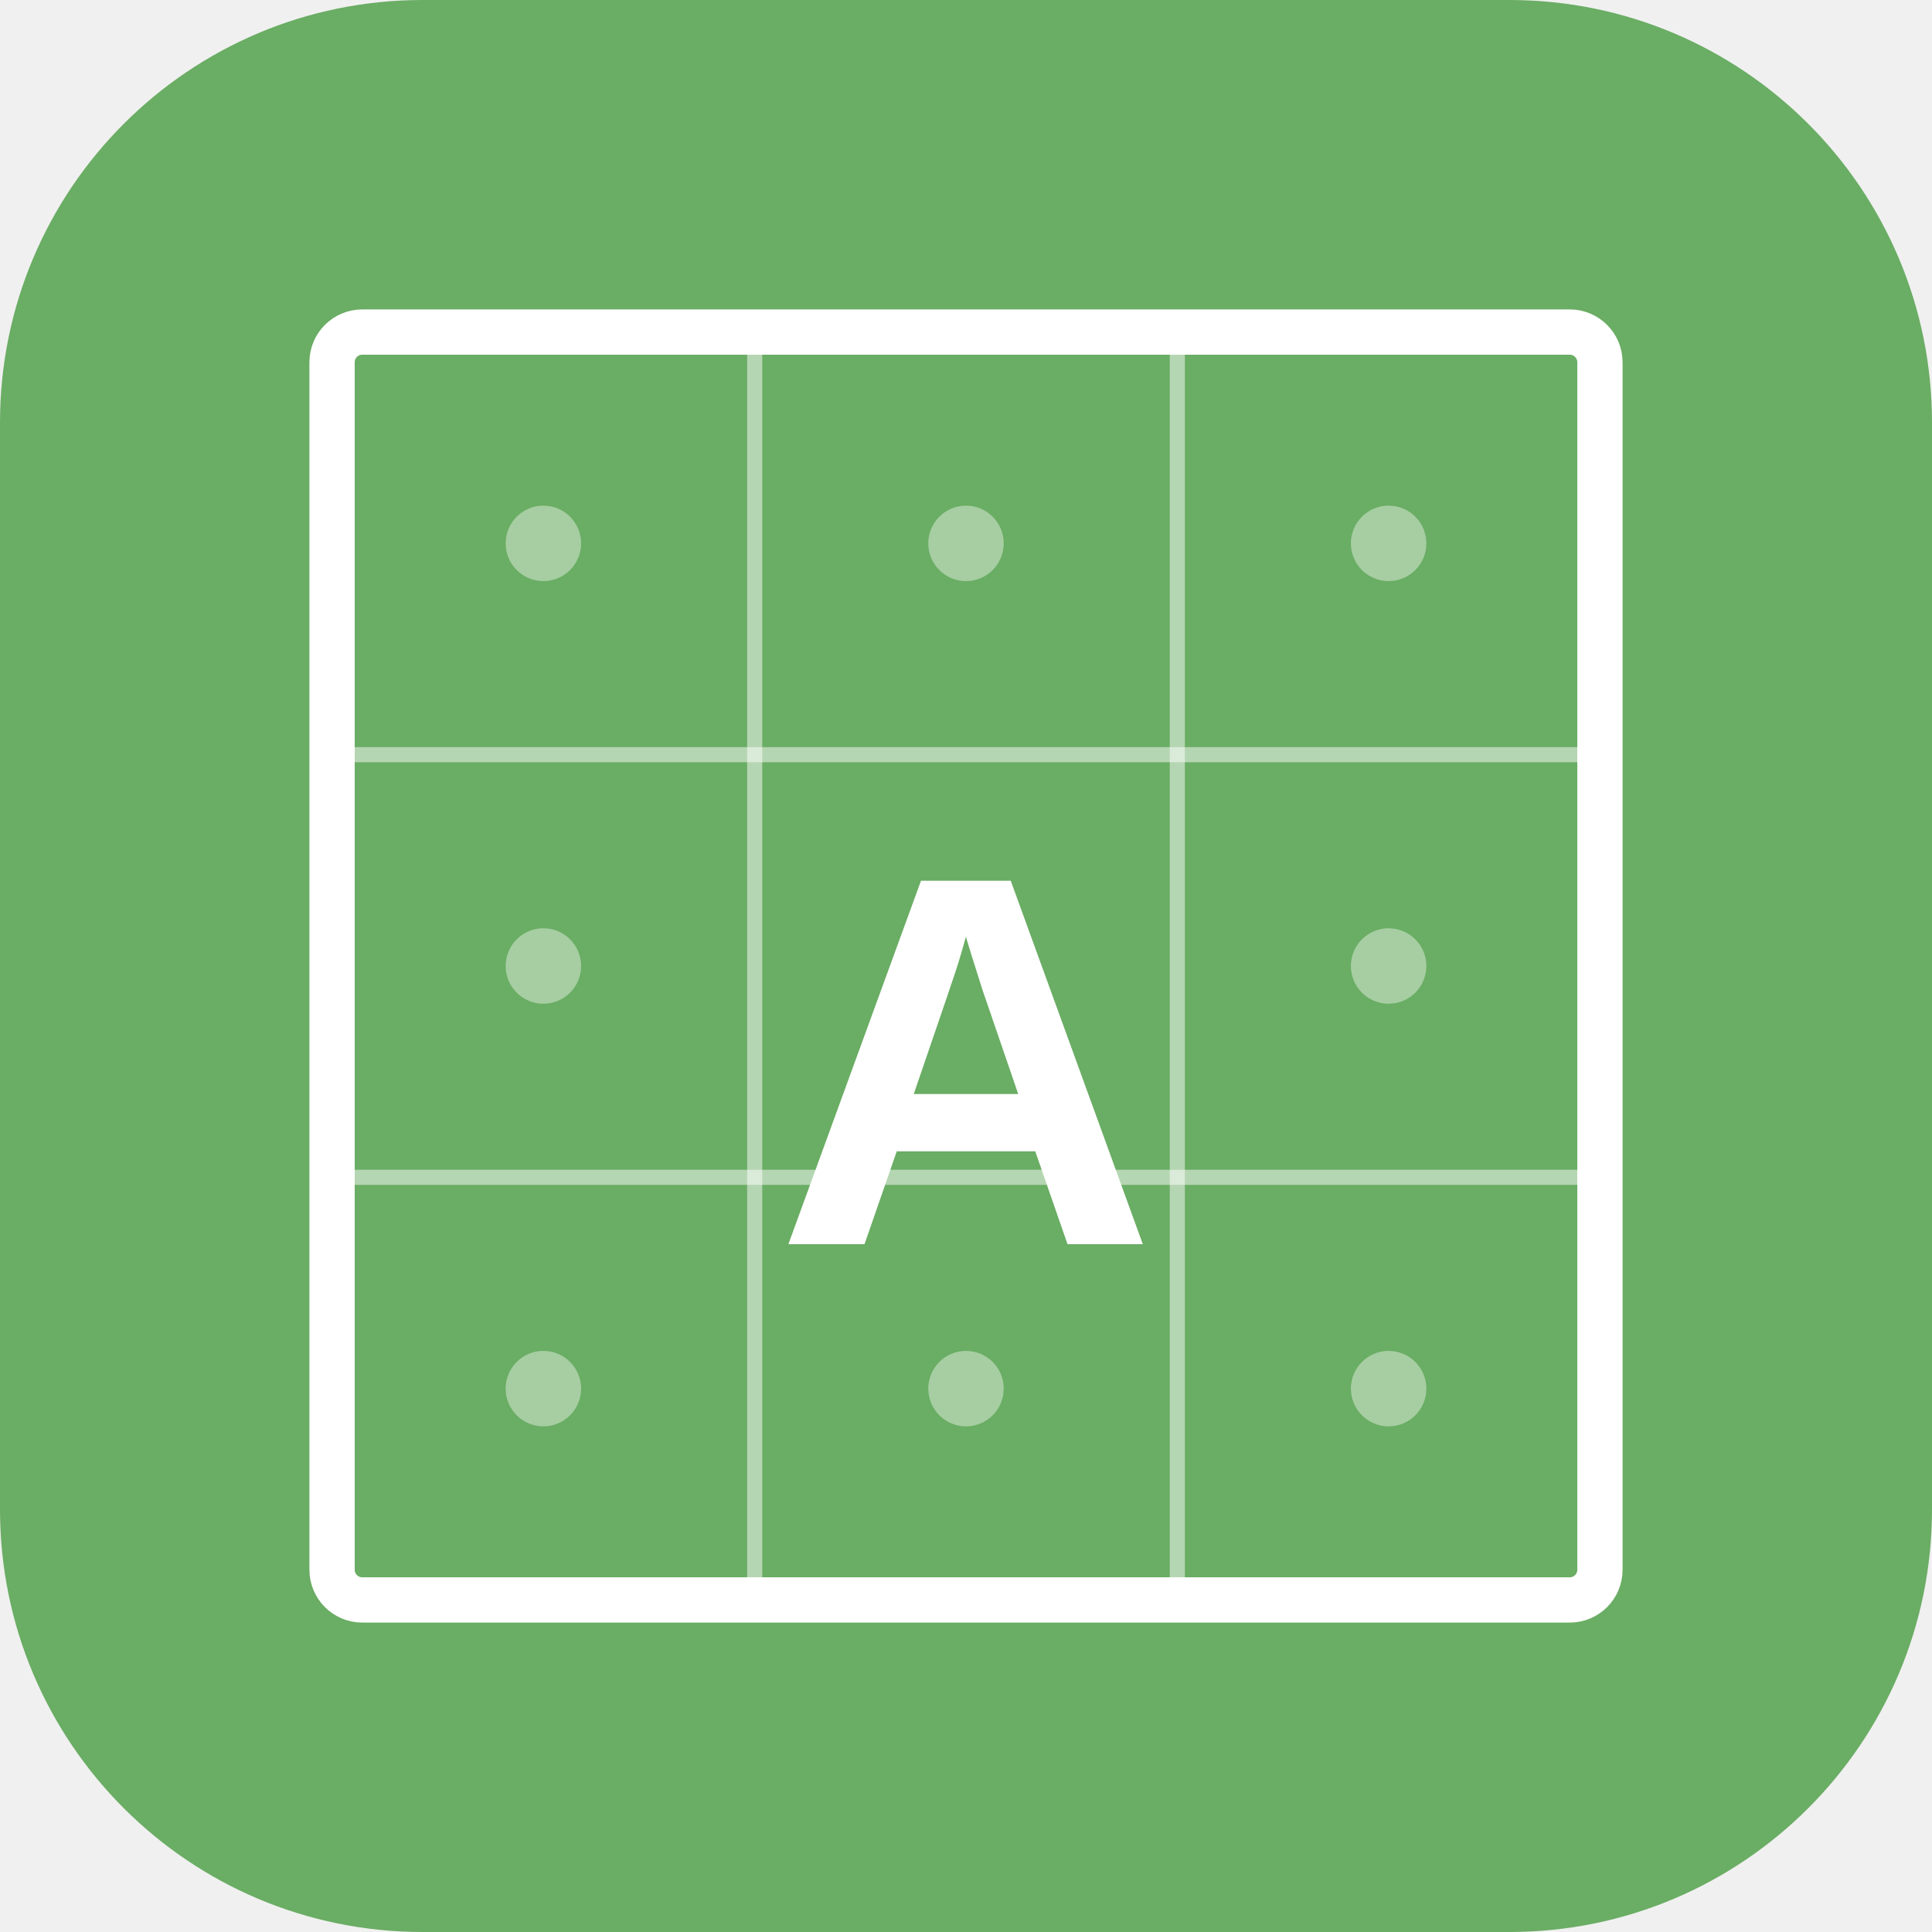
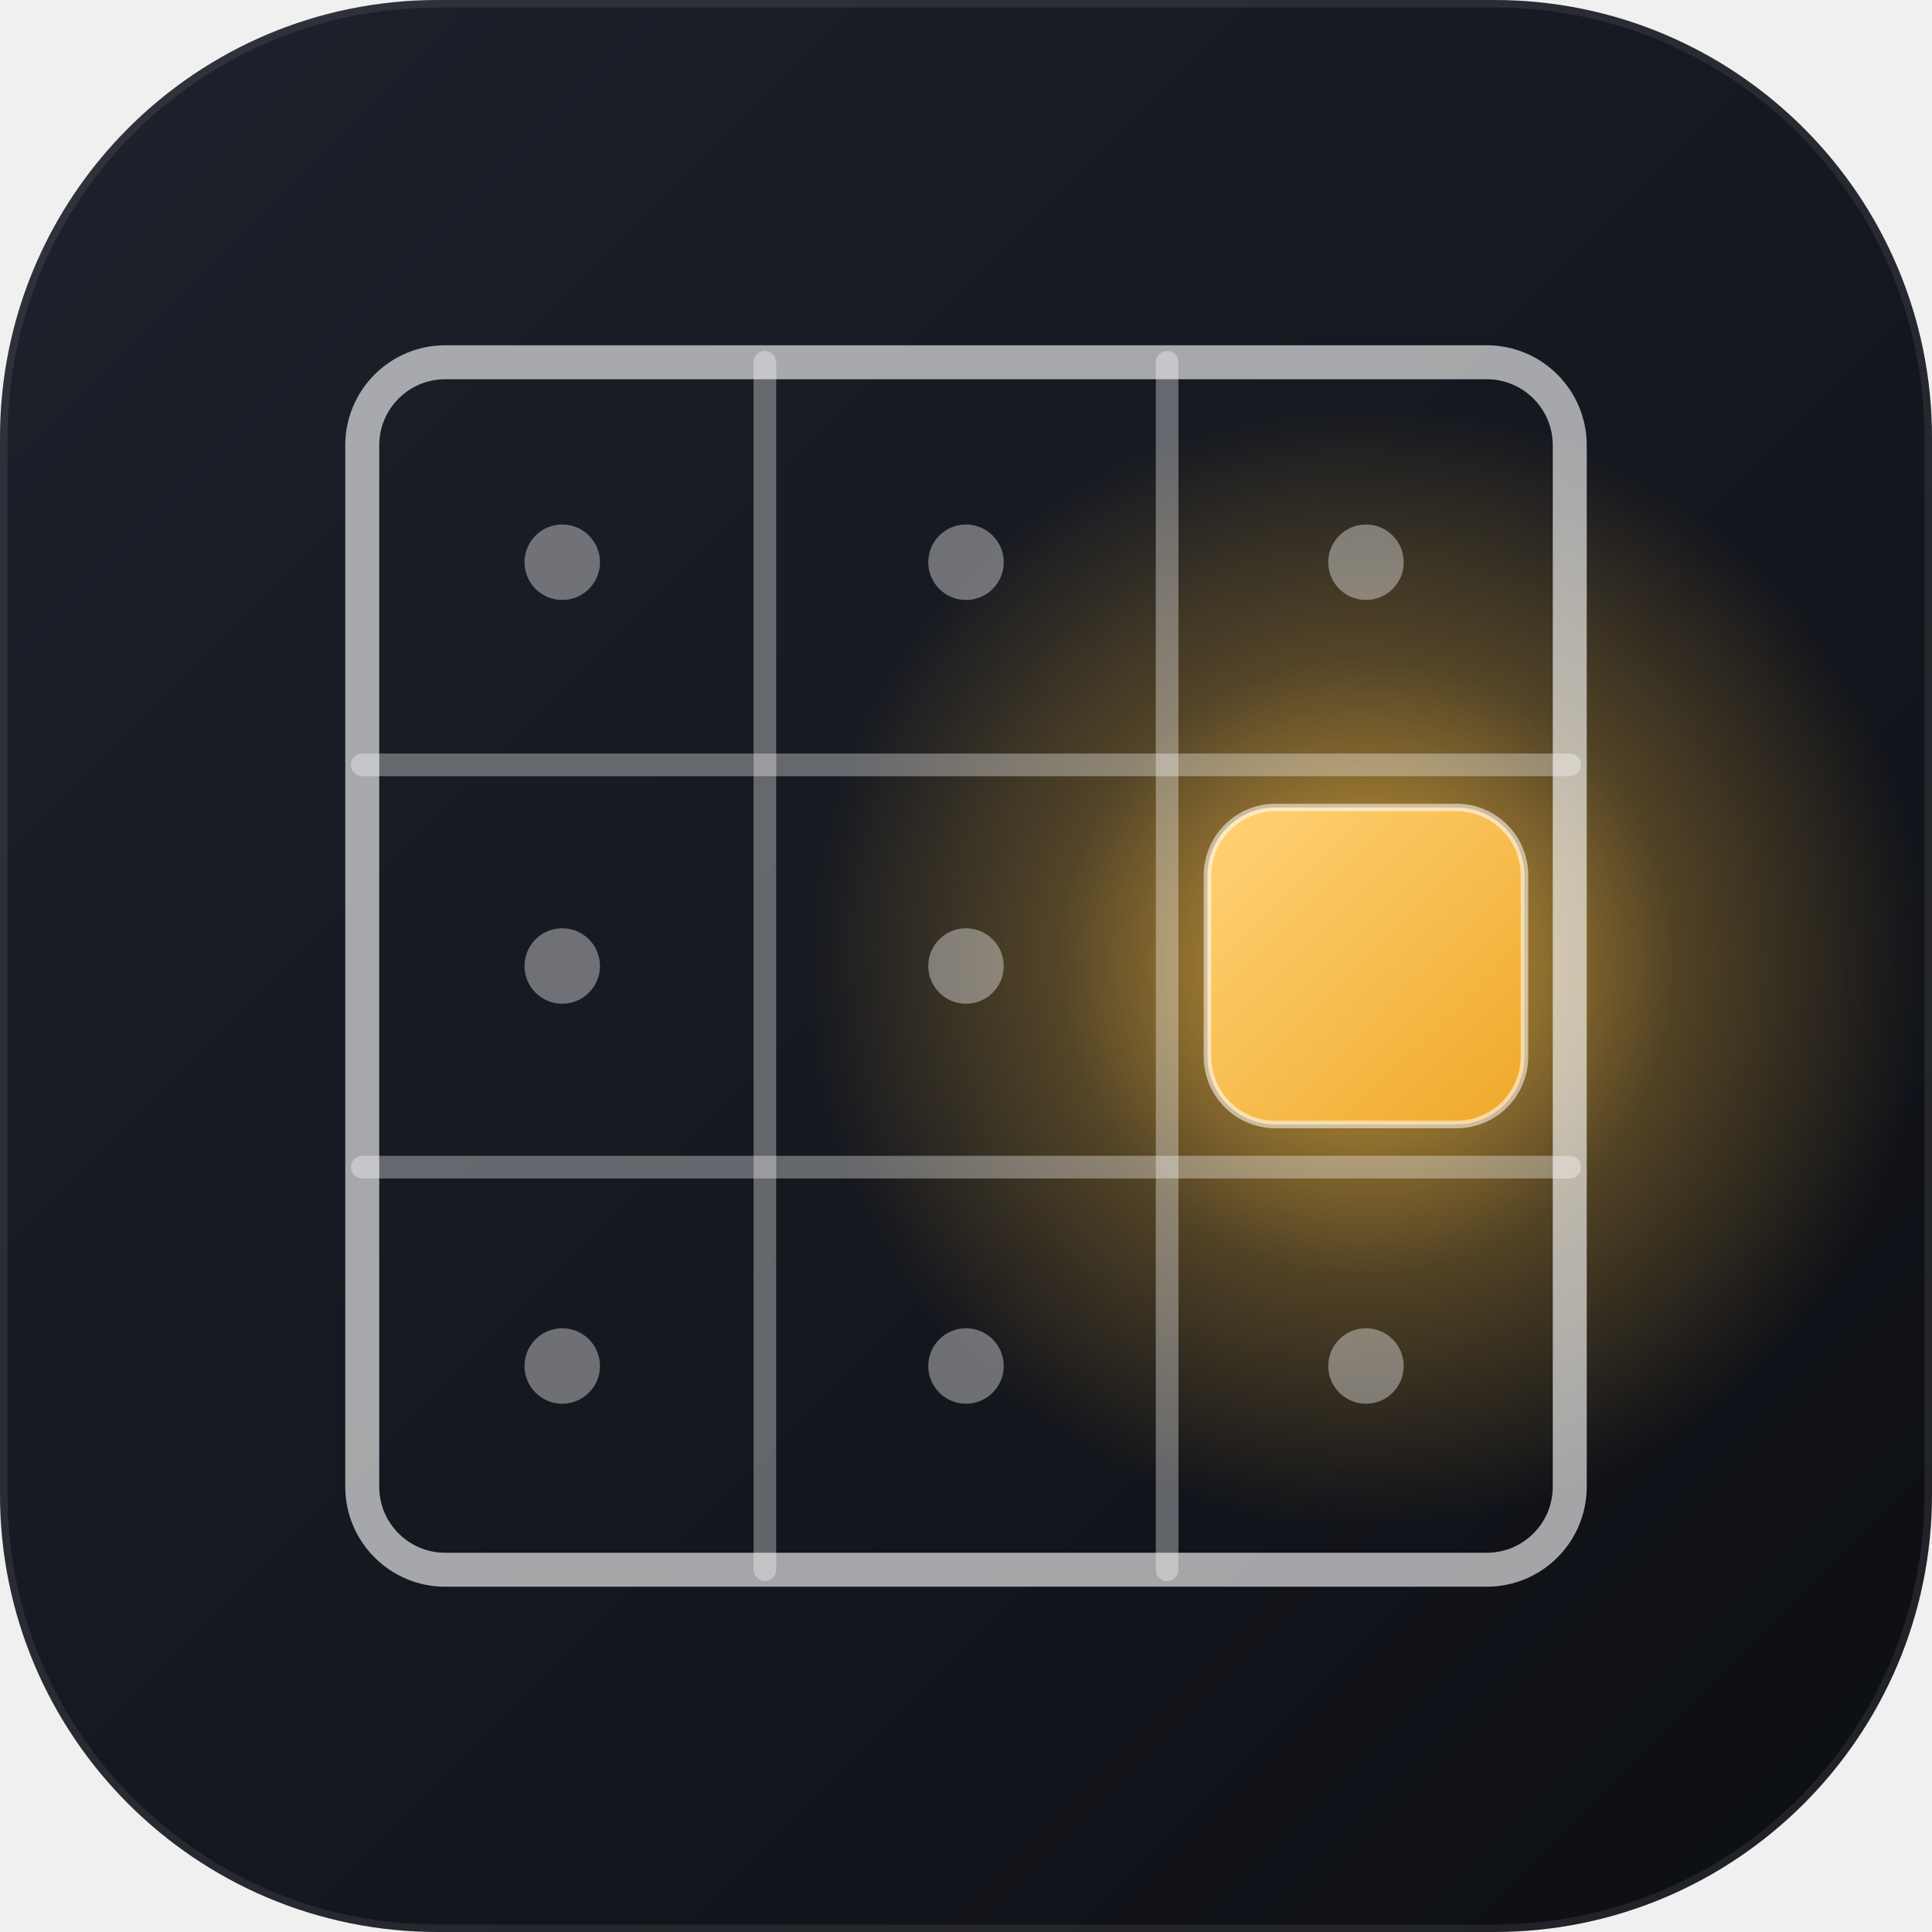
- <svg xmlns="http://www.w3.org/2000/svg" viewBox="0 0 512 512">
-   <rect width="512" height="512" rx="112" fill="#6AAD64" />
-   <rect x="88" y="88" width="336" height="336" rx="8" fill="none" stroke="white" stroke-width="12" />
-   <line x1="200" y1="88" x2="200" y2="424" stroke="white" stroke-width="4" opacity="0.5" />
-   <line x1="312" y1="88" x2="312" y2="424" stroke="white" stroke-width="4" opacity="0.5" />
-   <line x1="88" y1="200" x2="424" y2="200" stroke="white" stroke-width="4" opacity="0.5" />
-   <line x1="88" y1="312" x2="424" y2="312" stroke="white" stroke-width="4" opacity="0.5" />
-   <text x="256" y="290" font-family="-apple-system, BlinkMacSystemFont, 'SF Pro', Arial, sans-serif" font-size="140" font-weight="700" text-anchor="middle" dominant-baseline="middle" fill="white">A</text>
-   <circle cx="144" cy="144" r="10" fill="white" opacity="0.4" />
-   <circle cx="256" cy="144" r="10" fill="white" opacity="0.4" />
-   <circle cx="368" cy="144" r="10" fill="white" opacity="0.4" />
-   <circle cx="144" cy="256" r="10" fill="white" opacity="0.4" />
-   <circle cx="368" cy="256" r="10" fill="white" opacity="0.4" />
-   <circle cx="144" cy="368" r="10" fill="white" opacity="0.4" />
-   <circle cx="256" cy="368" r="10" fill="white" opacity="0.4" />
-   <circle cx="368" cy="368" r="10" fill="white" opacity="0.4" />
+ <svg xmlns="http://www.w3.org/2000/svg" viewBox="0 0 512 512" width="512" height="512">
+   <defs>
+     <linearGradient id="tile" x1="0" y1="0" x2="1" y2="1">
+       <stop offset="0" stop-color="#1E222C" />
+       <stop offset="1" stop-color="#0C0E13" />
+     </linearGradient>
+     <radialGradient id="glow" cx=".5" cy=".5" r=".5">
+       <stop offset="0" stop-color="#F5B83D" stop-opacity=".9" />
+       <stop offset=".55" stop-color="#F5B83D" stop-opacity=".28" />
+       <stop offset="1" stop-color="#F5B83D" stop-opacity="0" />
+     </radialGradient>
+     <linearGradient id="cell" x1="0" y1="0" x2="1" y2="1">
+       <stop offset="0" stop-color="#FFD277" />
+       <stop offset="1" stop-color="#F0A92A" />
+     </linearGradient>
+   </defs>
+   <rect width="512" height="512" rx="116" fill="url(#tile)" />
+   <rect x="1" y="1" width="510" height="510" rx="115" fill="none" stroke="rgba(255,255,255,.08)" stroke-width="2" />
+   <circle cx="362" cy="256" r="150" fill="url(#glow)" />
+   <g stroke="rgba(255,255,255,.34)" stroke-width="6" stroke-linecap="round">
+     <line x1="202.7" y1="96" x2="202.7" y2="416" />
+     <line x1="309.3" y1="96" x2="309.3" y2="416" />
+     <line x1="96" y1="202.7" x2="416" y2="202.7" />
+     <line x1="96" y1="309.3" x2="416" y2="309.3" />
+   </g>
+   <rect x="96" y="96" width="320" height="320" rx="22" fill="none" stroke="rgba(255,255,255,.62)" stroke-width="9" />
+   <g fill="rgba(255,255,255,.38)">
+     <circle cx="149" cy="149" r="10" />
+     <circle cx="256" cy="149" r="10" />
+     <circle cx="362" cy="149" r="10" />
+     <circle cx="149" cy="256" r="10" />
+     <circle cx="256" cy="256" r="10" />
+     <circle cx="149" cy="362" r="10" />
+     <circle cx="256" cy="362" r="10" />
+     <circle cx="362" cy="362" r="10" />
+   </g>
+   <rect x="320" y="214" width="84" height="84" rx="18" fill="url(#cell)" />
+   <rect x="320" y="214" width="84" height="84" rx="18" fill="none" stroke="rgba(255,255,255,.55)" stroke-width="2" />
</svg>
